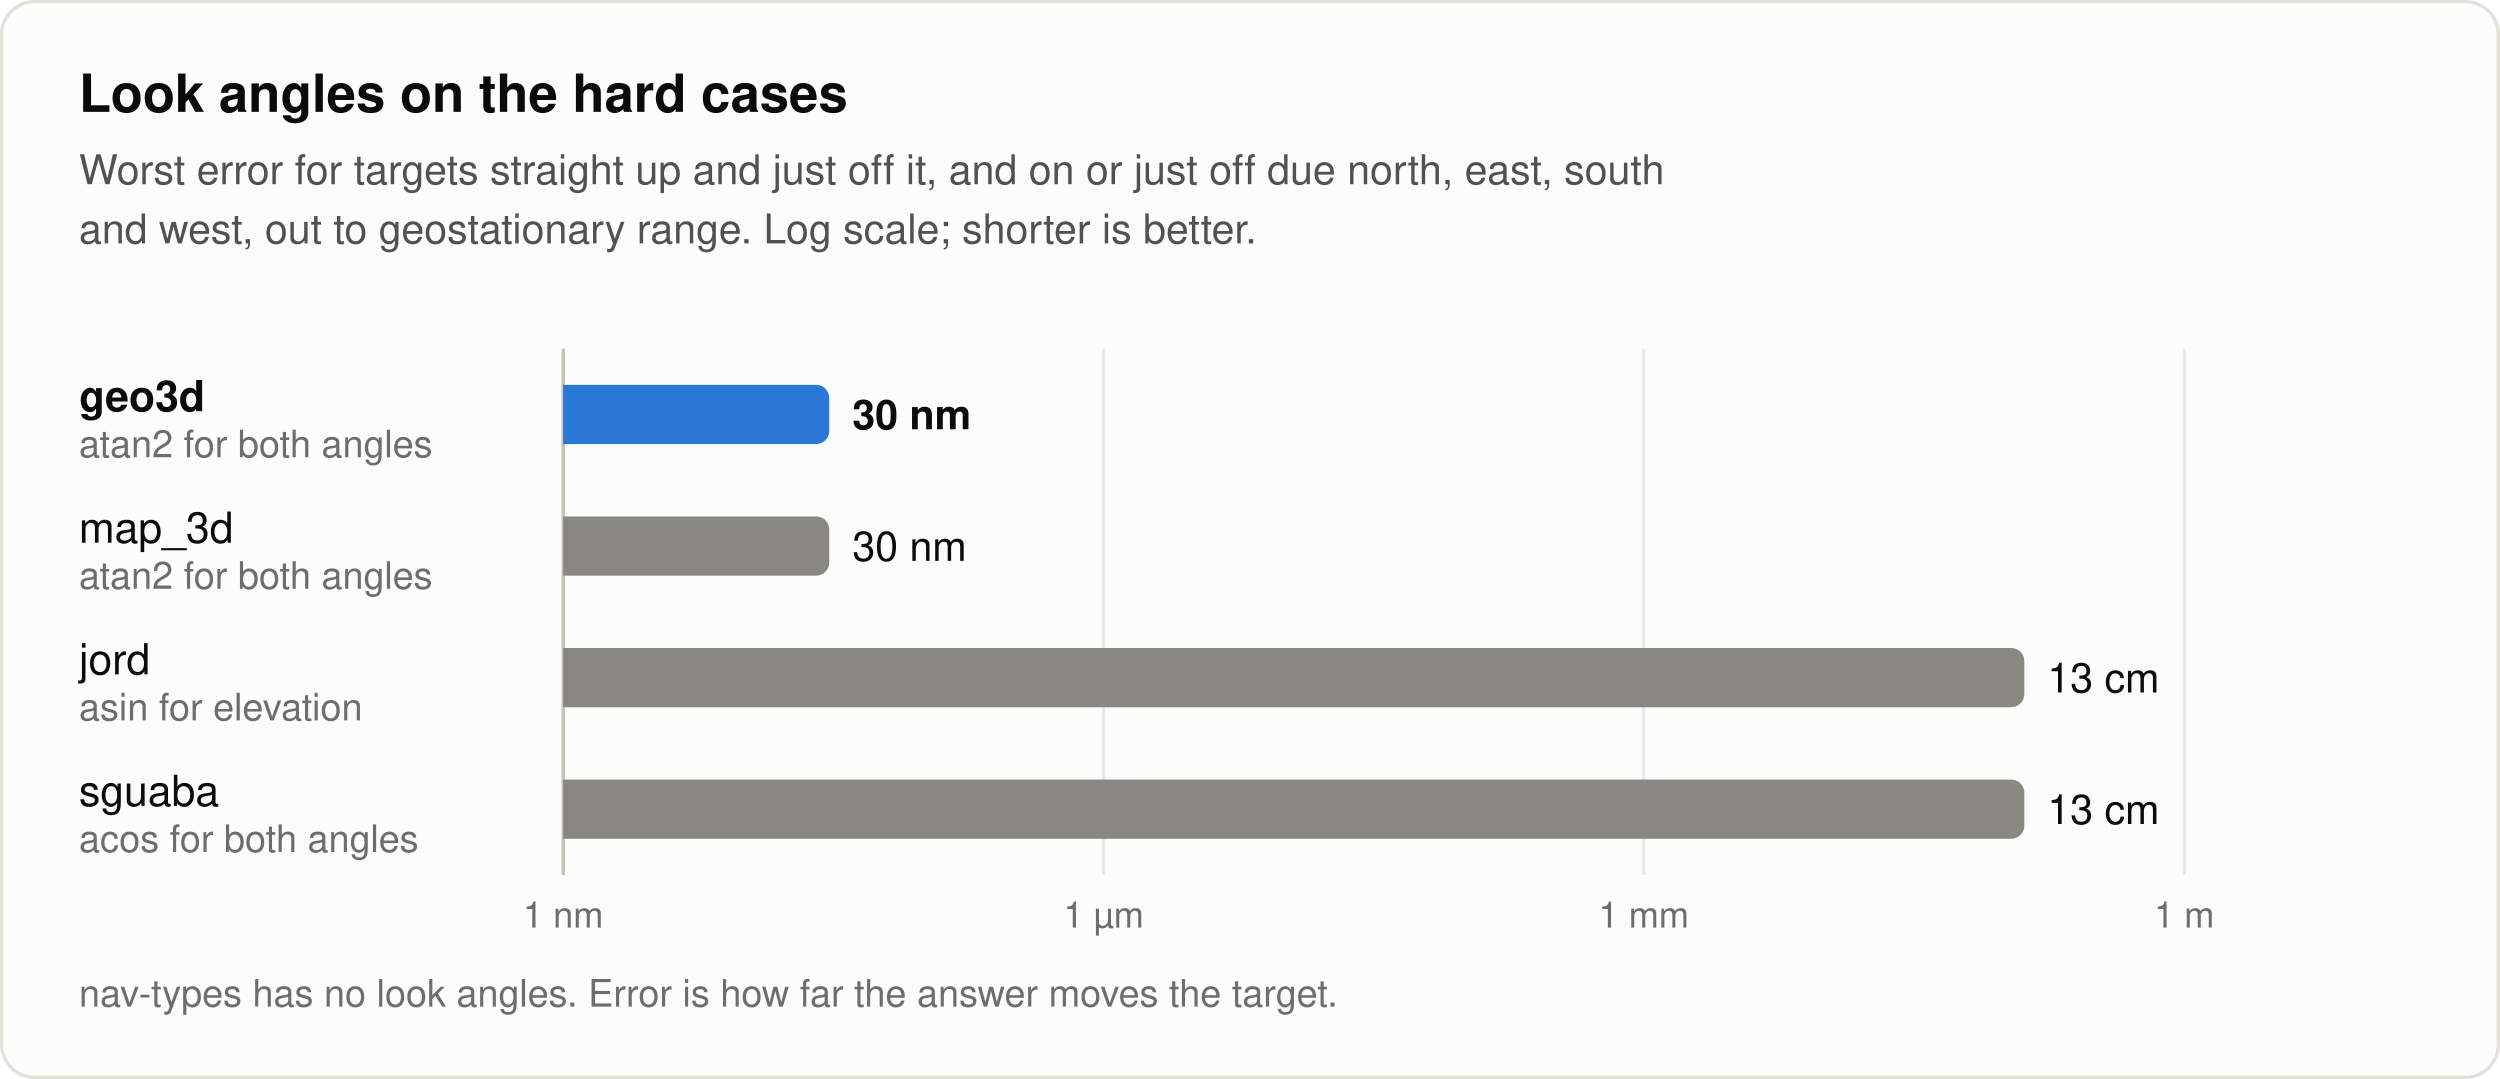
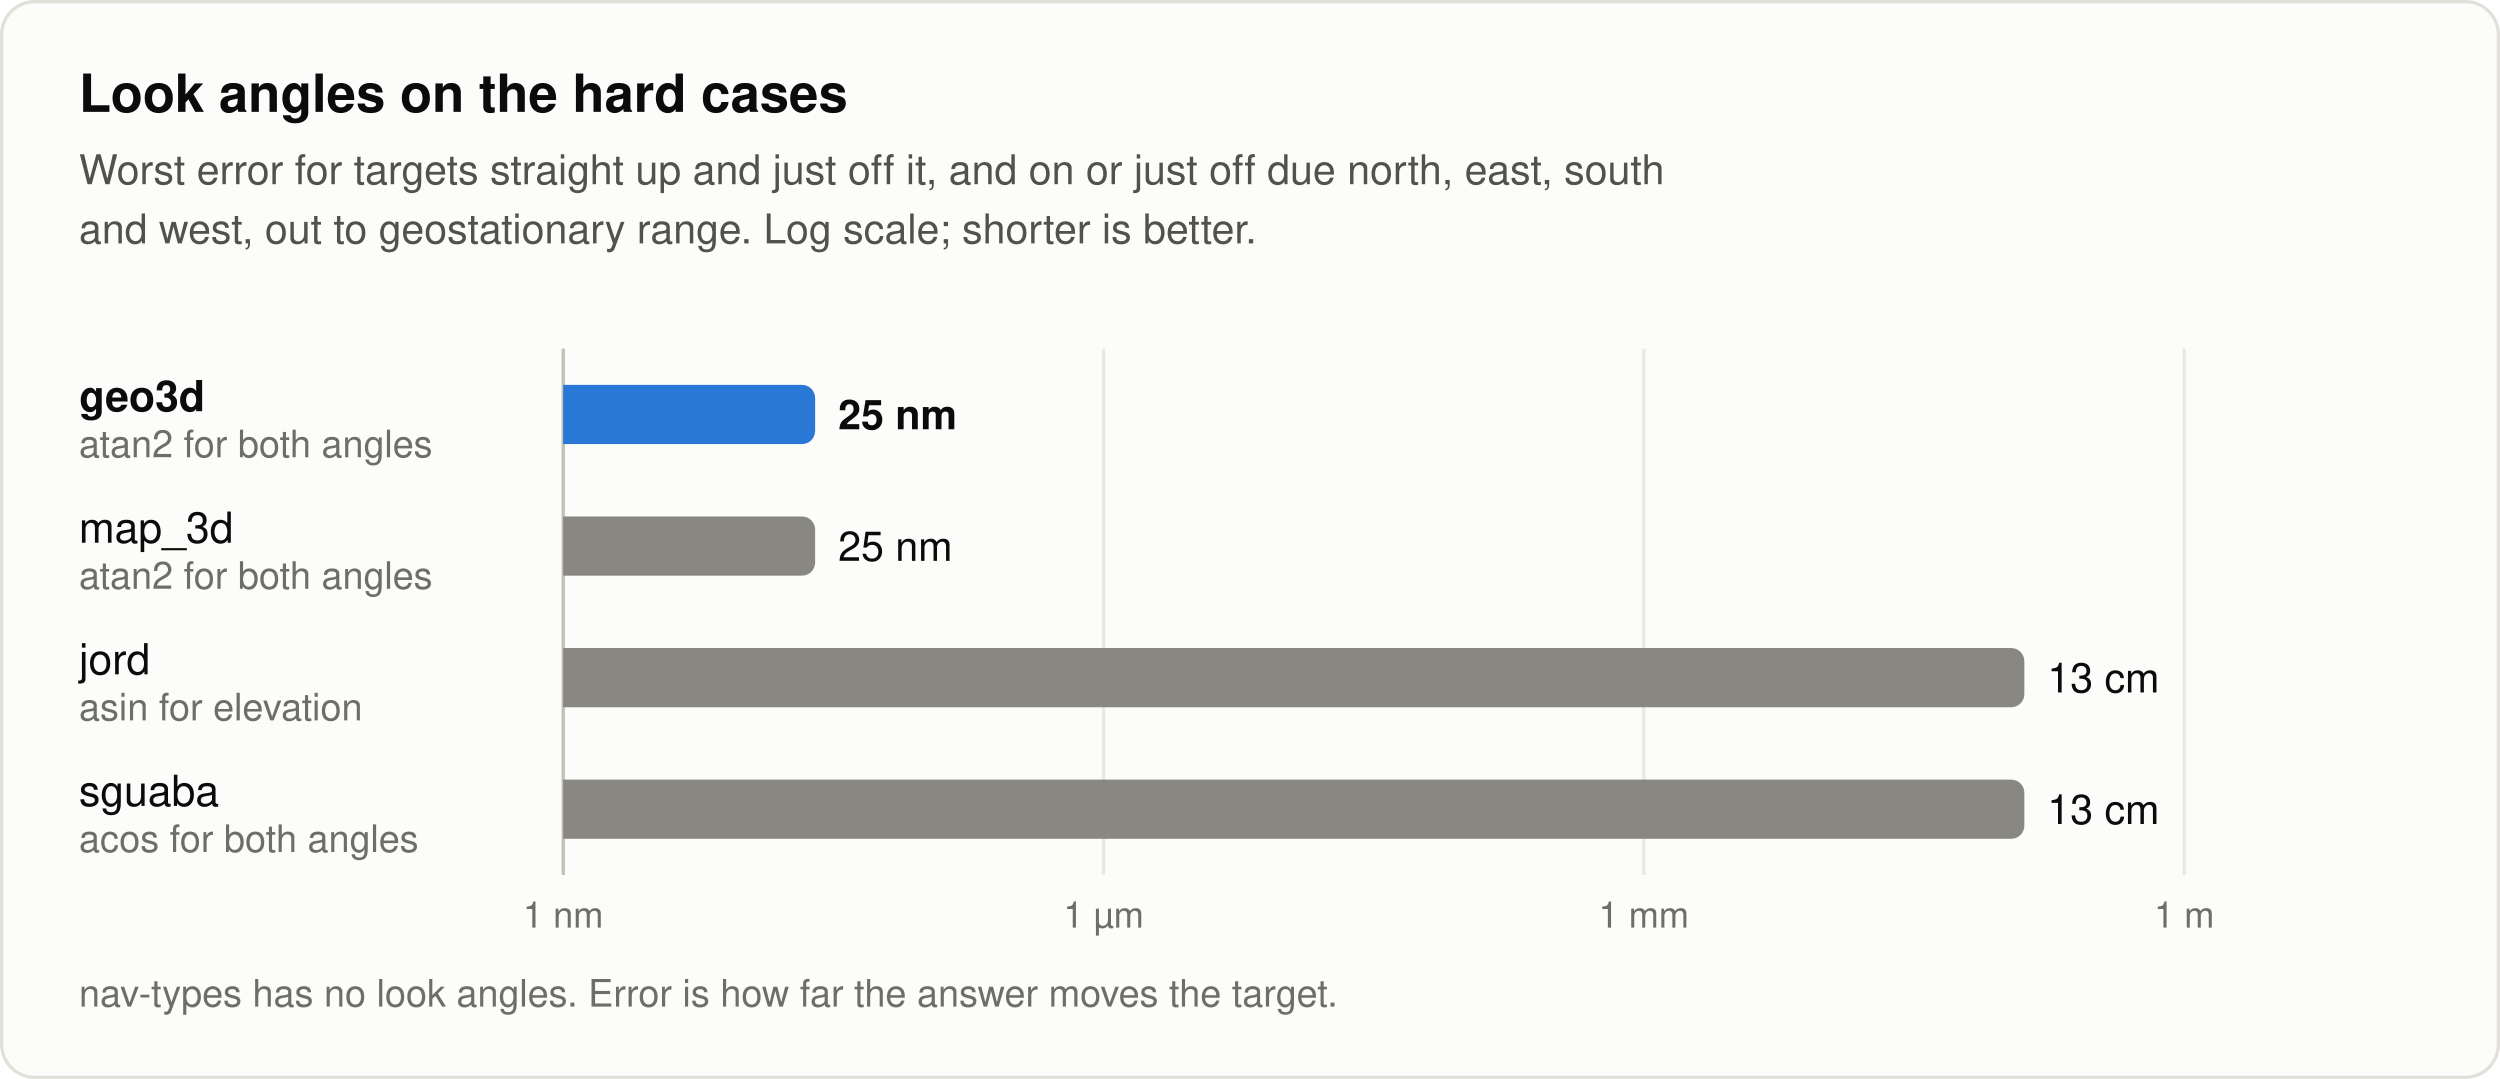
- <svg xmlns="http://www.w3.org/2000/svg" width="760" height="328" viewBox="0 0 760 328" font-family="system-ui, -apple-system, 'Segoe UI', Helvetica, Arial, sans-serif" role="img" aria-label="Worst look-angle error on hard cases: geo3d 30 nm, jord 13 cm, sguaba 13 cm">
+ <svg xmlns="http://www.w3.org/2000/svg" width="760" height="328" viewBox="0 0 760 328" font-family="system-ui, -apple-system, 'Segoe UI', Helvetica, Arial, sans-serif" role="img" aria-label="Worst look-angle error on hard cases: geo3d 25 nm, jord 13 cm, sguaba 13 cm">
  <rect x="0.5" y="0.5" width="759" height="327" rx="10" fill="#fcfcfb" stroke="#e1e0d9" />
  <text x="24.0" y="34.0" font-size="16" font-weight="600" fill="#0b0b0b" text-anchor="start">Look angles on the hard cases</text>
  <text x="24.0" y="56.0" font-size="12.5" font-weight="400" fill="#52514e" text-anchor="start">Worst error for targets straight up and just off it, and on or just off due north, east, south</text>
  <text x="24.0" y="74.0" font-size="12.5" font-weight="400" fill="#52514e" text-anchor="start">and west, out to geostationary range. Log scale; shorter is better.</text>
  <line x1="171.2" y1="106" x2="171.2" y2="266" stroke="#e9e8e2" />
  <text x="171.2" y="282.0" font-size="11" font-weight="400" fill="#6f6d68" text-anchor="middle">1 nm</text>
  <line x1="335.5" y1="106" x2="335.5" y2="266" stroke="#e9e8e2" />
  <text x="335.5" y="282.0" font-size="11" font-weight="400" fill="#6f6d68" text-anchor="middle">1 µm</text>
  <line x1="499.7" y1="106" x2="499.7" y2="266" stroke="#e9e8e2" />
  <text x="499.7" y="282.0" font-size="11" font-weight="400" fill="#6f6d68" text-anchor="middle">1 mm</text>
  <line x1="664.0" y1="106" x2="664.0" y2="266" stroke="#e9e8e2" />
  <text x="664.0" y="282.0" font-size="11" font-weight="400" fill="#6f6d68" text-anchor="middle">1 m</text>
  <line x1="171.24" y1="106" x2="171.24" y2="266" stroke="#c3c2b7" />
  <text x="24.0" y="125.0" font-size="13" font-weight="600" fill="#0b0b0b" text-anchor="start">geo3d</text>
  <text x="24.0" y="139.0" font-size="11.5" font-weight="400" fill="#6f6d68" text-anchor="start">atan2 for both angles</text>
-   <path d="M171.2,117.0 H248.1 A4.0,4.0 0 0 1 252.1,121.0 V131.0 A4.0,4.0 0 0 1 248.1,135.0 H171.2 Z" fill="#2a78d6" />
-   <text x="259.1" y="130.5" font-size="12.5" font-weight="600" fill="#0b0b0b" text-anchor="start">30 nm</text>
+   <path d="M171.2,117.0 H243.8 A4.0,4.0 0 0 1 247.8,121.0 V131.0 A4.0,4.0 0 0 1 243.8,135.0 H171.2 Z" fill="#2a78d6" />
+   <text x="254.8" y="130.5" font-size="12.5" font-weight="600" fill="#0b0b0b" text-anchor="start">25 nm</text>
  <text x="24.0" y="165.0" font-size="13" font-weight="400" fill="#0b0b0b" text-anchor="start">map_3d</text>
  <text x="24.0" y="179.0" font-size="11.5" font-weight="400" fill="#6f6d68" text-anchor="start">atan2 for both angles</text>
-   <path d="M171.2,157.0 H248.1 A4.0,4.0 0 0 1 252.1,161.0 V171.0 A4.0,4.0 0 0 1 248.1,175.0 H171.2 Z" fill="#898781" />
-   <text x="259.1" y="170.5" font-size="12.5" font-weight="400" fill="#0b0b0b" text-anchor="start">30 nm</text>
+   <path d="M171.2,157.0 H243.8 A4.0,4.0 0 0 1 247.8,161.0 V171.0 A4.0,4.0 0 0 1 243.8,175.0 H171.2 Z" fill="#898781" />
+   <text x="254.8" y="170.5" font-size="12.5" font-weight="400" fill="#0b0b0b" text-anchor="start">25 nm</text>
  <text x="24.0" y="205.0" font-size="13" font-weight="400" fill="#0b0b0b" text-anchor="start">jord</text>
  <text x="24.0" y="219.0" font-size="11.5" font-weight="400" fill="#6f6d68" text-anchor="start">asin for elevation</text>
  <path d="M171.2,197.0 H611.4 A4.0,4.0 0 0 1 615.4,201.0 V211.0 A4.0,4.0 0 0 1 611.4,215.0 H171.2 Z" fill="#898781" />
  <text x="622.4" y="210.5" font-size="12.5" font-weight="400" fill="#0b0b0b" text-anchor="start">13 cm</text>
  <text x="24.0" y="245.0" font-size="13" font-weight="400" fill="#0b0b0b" text-anchor="start">sguaba</text>
  <text x="24.0" y="259.0" font-size="11.5" font-weight="400" fill="#6f6d68" text-anchor="start">acos for both angles</text>
  <path d="M171.2,237.0 H611.4 A4.0,4.0 0 0 1 615.4,241.0 V251.0 A4.0,4.0 0 0 1 611.4,255.0 H171.2 Z" fill="#898781" />
  <text x="622.4" y="250.5" font-size="12.5" font-weight="400" fill="#0b0b0b" text-anchor="start">13 cm</text>
  <text x="24.0" y="306.0" font-size="11.5" font-weight="400" fill="#6f6d68" text-anchor="start">nav-types has no look angles. Error is how far the answer moves the target.</text>
</svg>
